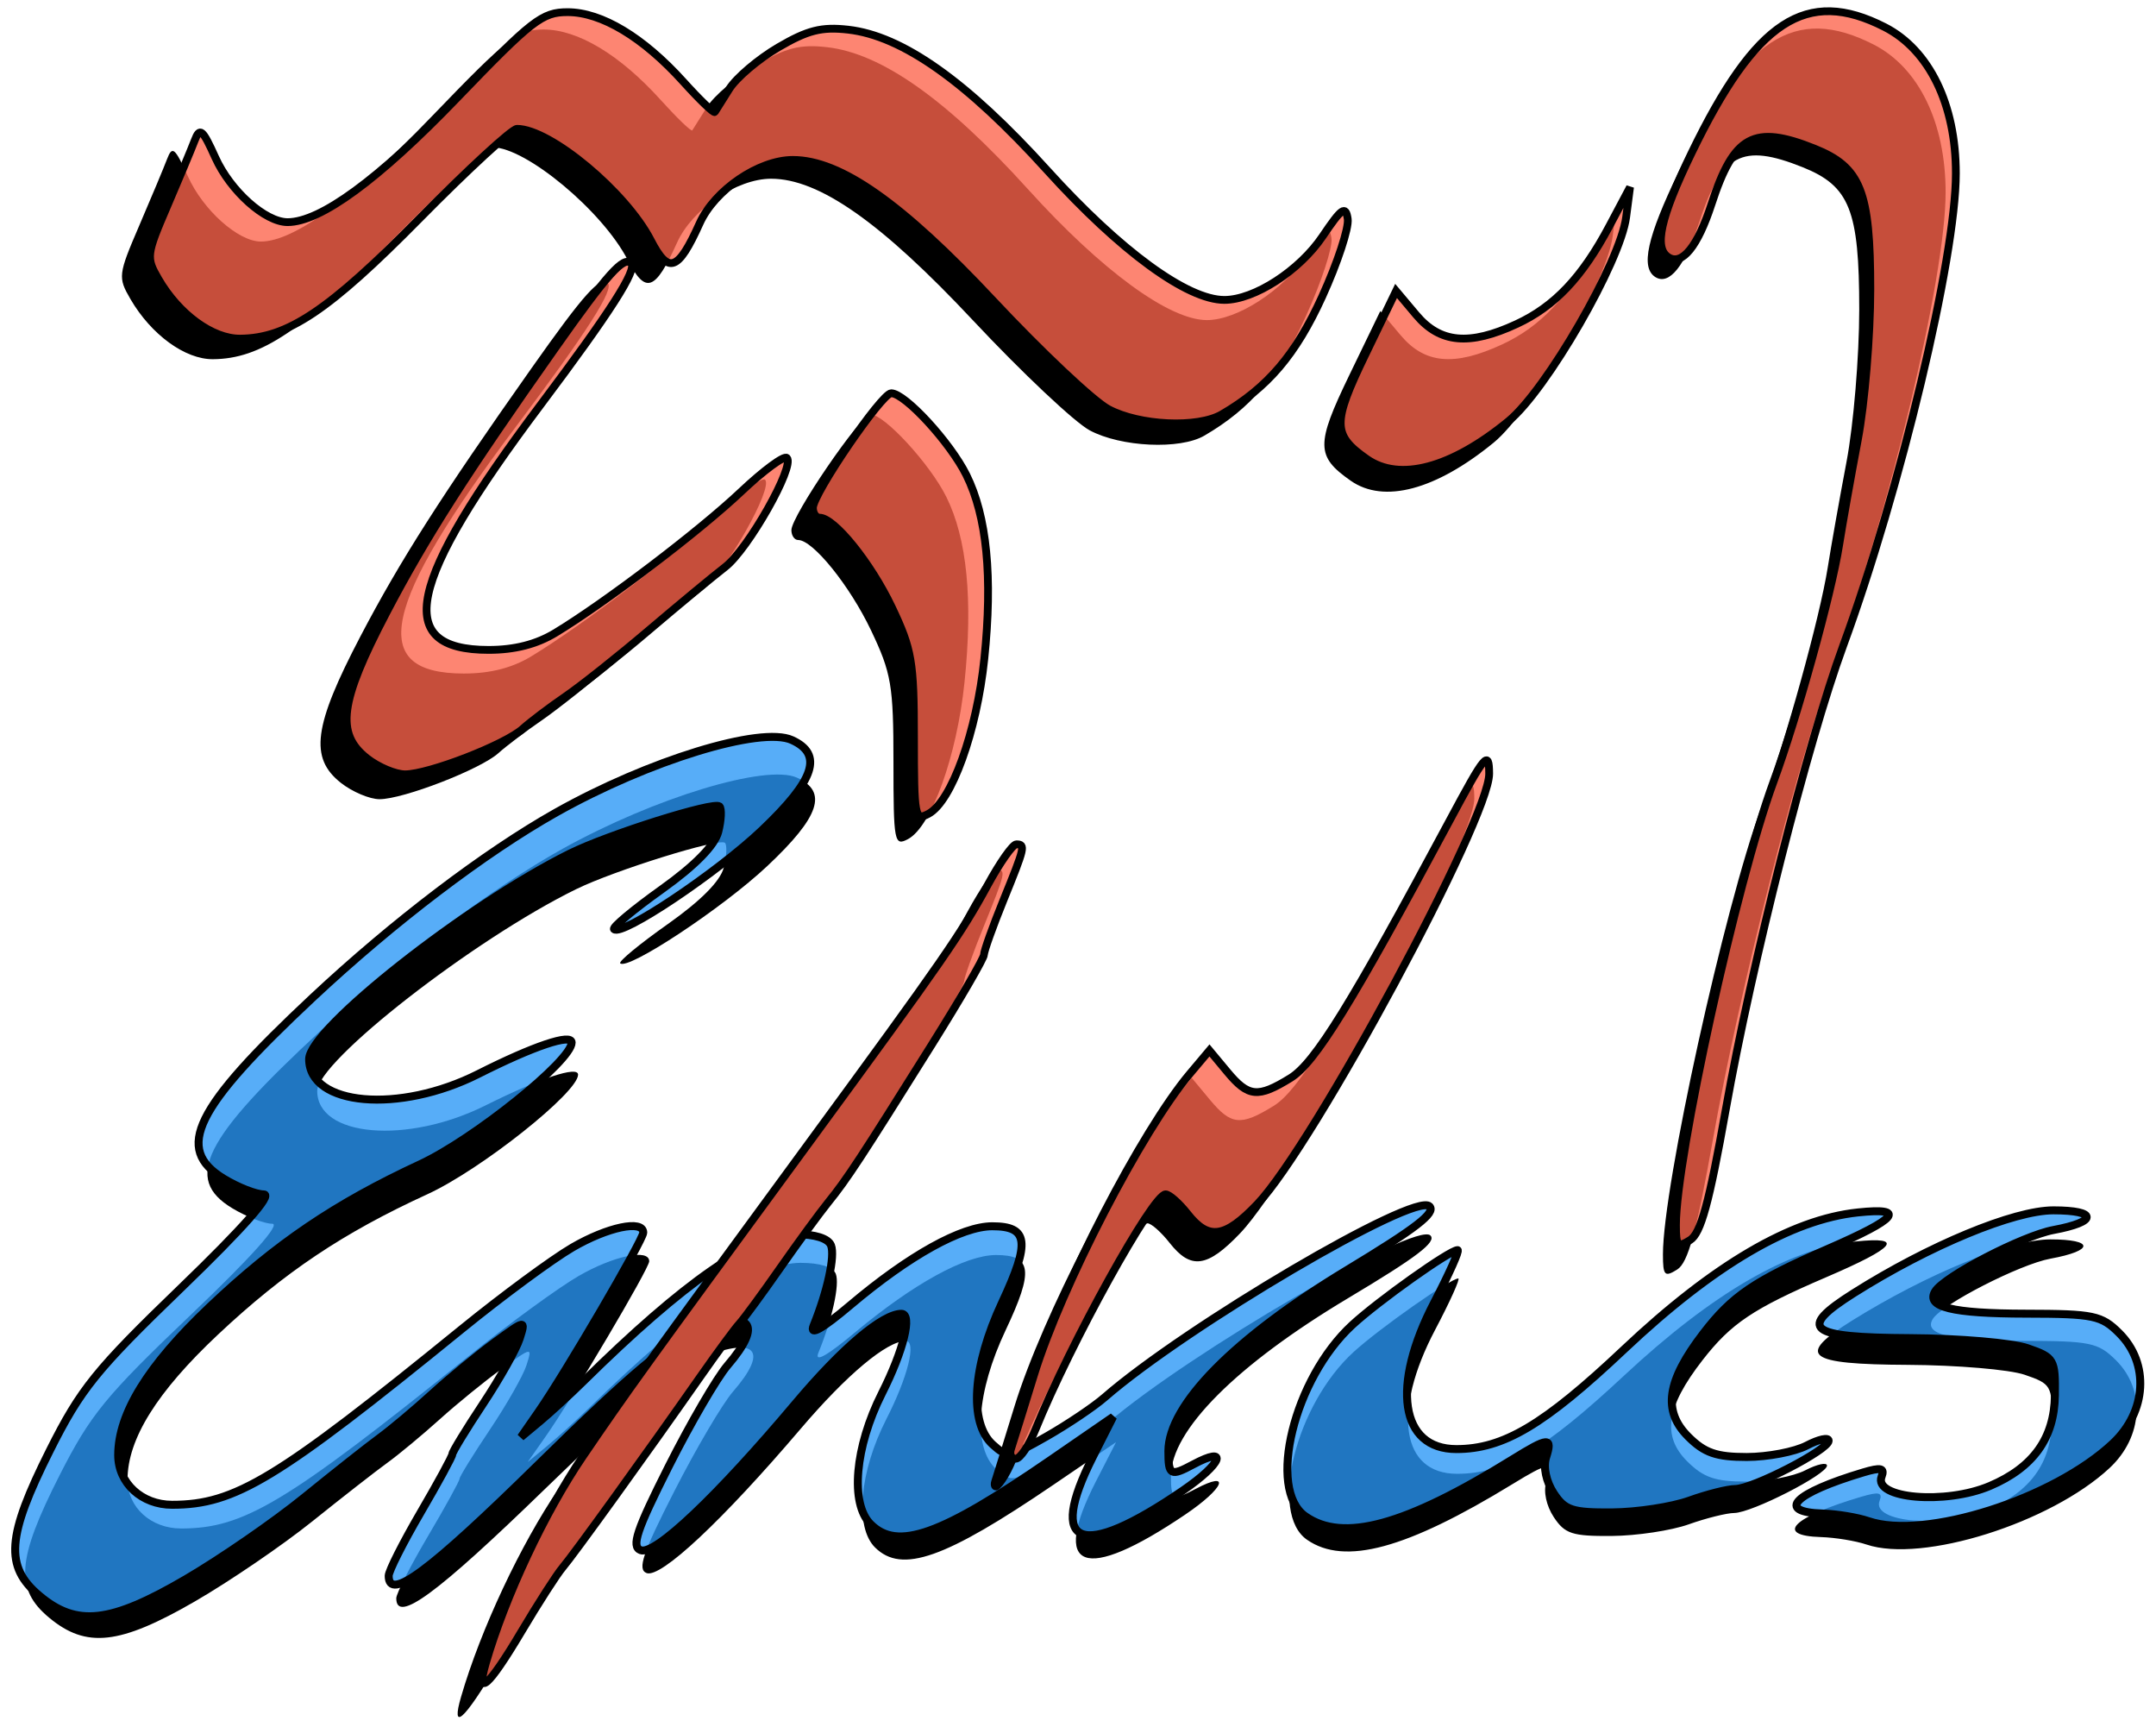
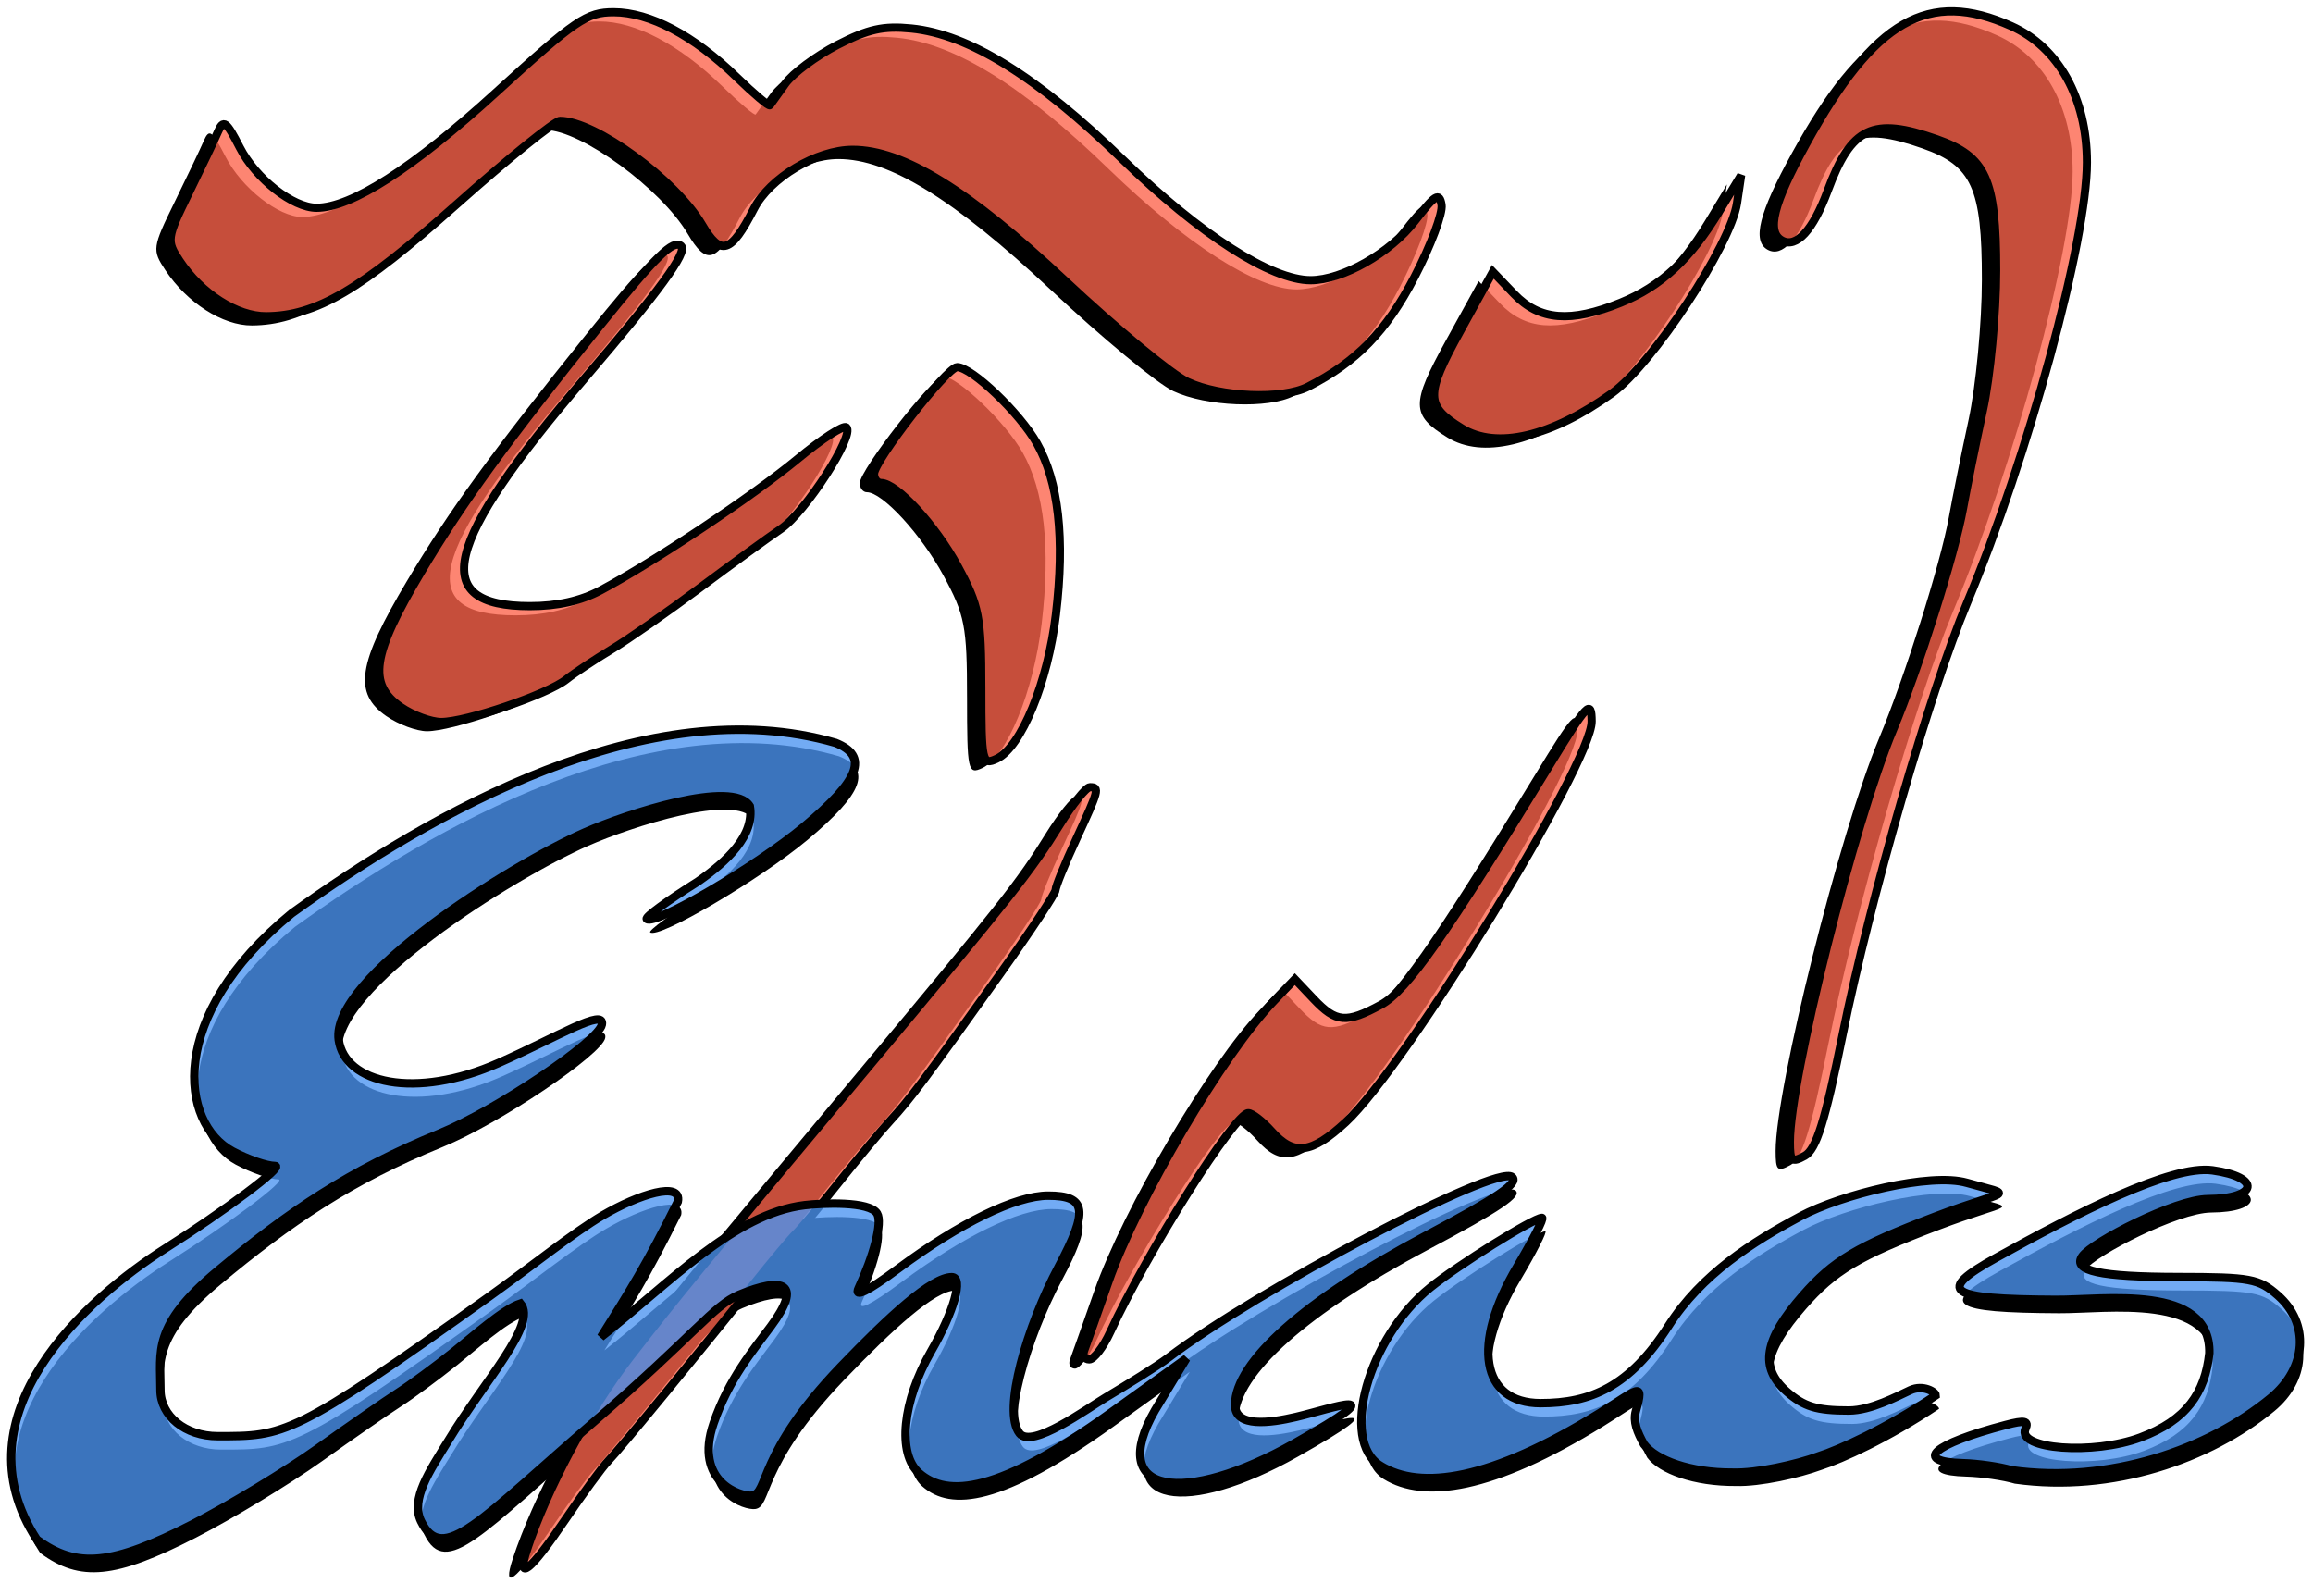
- <svg xmlns="http://www.w3.org/2000/svg" xmlns:xlink="http://www.w3.org/1999/xlink" id="svg6706" width="271" height="217" version="1.0" style="display:inline">
+ <svg xmlns="http://www.w3.org/2000/svg" xmlns:xlink="http://www.w3.org/1999/xlink" version="1.0" width="275.969" height="190.406" id="svg6706" style="display:inline">
  <defs id="defs6709">
-     <linearGradient id="linearGradient2558">
-       <stop style="stop-color:#000000;stop-opacity:1;" offset="0" id="stop2560" />
-       <stop style="stop-color:#000000;stop-opacity:1;" offset="1" id="stop2562" />
-     </linearGradient>
    <linearGradient id="linearGradient2550">
-       <stop style="stop-color:#2997f6;stop-opacity:0.784;" offset="0" id="stop2552" />
-       <stop style="stop-color:#2997f6;stop-opacity:0.784;" offset="1" id="stop2554" />
-     </linearGradient>
-     <linearGradient id="linearGradient8019">
-       <stop style="stop-color:#000000;stop-opacity:1;" offset="0" id="stop8021" />
-       <stop style="stop-color:#000000;stop-opacity:1;" offset="1" id="stop8023" />
+       <stop id="stop2552" style="stop-color:#4c94f1;stop-opacity:0.784" offset="0" />
+       <stop id="stop2554" style="stop-color:#4c94f1;stop-opacity:0.784" offset="1" />
    </linearGradient>
    <linearGradient id="linearGradient7896">
-       <stop style="stop-color:#fc644b;stop-opacity:0.784;" offset="0" id="stop7898" />
-       <stop style="stop-color:#fc644b;stop-opacity:0.784;" offset="1" id="stop7900" />
+       <stop id="stop7898" style="stop-color:#fc644b;stop-opacity:0.784" offset="0" />
+       <stop id="stop7900" style="stop-color:#fc644b;stop-opacity:0.784" offset="1" />
    </linearGradient>
    <linearGradient xlink:href="#linearGradient2550" id="linearGradient2556" x1="147.627" y1="92.098" x2="145.82" y2="203.602" gradientUnits="userSpaceOnUse" />
-     <linearGradient xlink:href="#linearGradient2558" id="linearGradient2564" x1="130.932" y1="92.098" x2="129.534" y2="203.602" gradientUnits="userSpaceOnUse" />
-     <linearGradient xlink:href="#linearGradient7896" id="linearGradient2567" gradientUnits="userSpaceOnUse" x1="148.139" y1="145.577" x2="179.228" y2="44.273" gradientTransform="translate(-2.4002643e-7,-2.6398943e-6)" />
-     <linearGradient xlink:href="#linearGradient8019" id="linearGradient2569" gradientUnits="userSpaceOnUse" gradientTransform="translate(0.3535448,0.3535474)" x1="91.959" y1="48.594" x2="74.103" y2="153.439" />
    <linearGradient xlink:href="#linearGradient7896" id="linearGradient2425" gradientUnits="userSpaceOnUse" gradientTransform="translate(-2.4002643e-7,-2.6398943e-6)" x1="147.522" y1="0.921" x2="147.129" y2="211.999" />
-     <linearGradient xlink:href="#linearGradient8019" id="linearGradient2427" gradientUnits="userSpaceOnUse" gradientTransform="translate(0.3535448,0.3535474)" x1="131.999" y1="0.567" x2="131.999" y2="211.646" />
  </defs>
-   <g id="layer5" style="display:inline">
-     <path style="opacity:1;fill:#000000;display:inline" d="M 6.17,203.276 C 1.839,199.675 2.113,195.964 7.49,185.383 C 11.36,177.769 13.267,175.437 23.933,165.275 C 31.614,157.957 35.348,153.779 34.21,153.777 C 33.227,153.775 30.97,152.898 29.194,151.828 C 23.06,148.132 25.538,143.166 40.345,129.48 C 50.393,120.193 61.808,111.617 70.724,106.658 C 82.25,100.247 96.306,95.981 100.17,97.72 C 104.088,99.485 103.035,102.631 96.455,108.819 C 90.857,114.083 78.904,121.985 77.957,121.048 C 77.727,120.821 80.413,118.608 83.926,116.13 C 88.08,113.201 90.545,110.716 90.975,109.023 C 91.339,107.592 91.405,106.192 91.122,105.912 C 90.458,105.256 77.249,109.367 72.429,111.73 C 59.552,118.043 39.874,133.369 39.874,137.087 C 39.874,142.867 51.141,143.841 61.016,138.914 C 67.926,135.467 72.662,133.893 72.662,135.045 C 72.662,137.286 60.433,146.99 53.74,150.059 C 43.113,154.933 35.762,159.856 27.417,167.69 C 19.721,174.913 16.029,180.833 16.029,185.945 C 16.029,189.403 18.963,192.072 22.765,192.072 C 30.621,192.072 35.876,188.923 58.933,170.397 C 64.025,166.305 70.242,161.776 72.749,160.333 C 77.152,157.797 81.604,156.873 81.604,158.495 C 81.604,159.391 71.903,175.788 68.546,180.566 L 66.325,183.727 L 68.71,181.763 C 70.022,180.683 72.456,178.474 74.118,176.854 C 86.7,164.588 95.304,158.69 100.613,158.69 C 103.056,158.69 104.719,159.208 105.055,160.073 C 105.568,161.393 104.607,165.754 102.872,169.981 C 102.34,171.277 103.909,170.407 107.484,167.425 C 114.824,161.301 121.371,157.708 125.191,157.708 C 129.706,157.708 129.958,159.649 126.415,167.131 C 122.709,174.958 122.241,181.955 125.245,184.641 C 127.073,186.275 127.37,186.232 131.952,183.651 C 134.589,182.166 137.864,179.99 139.231,178.816 C 149.462,170.021 177.982,153.452 179.794,155.249 C 180.607,156.056 178.124,157.949 169.486,163.108 C 155.424,171.505 147.195,179.748 147.184,185.445 C 147.178,188.454 147.447,188.598 150.28,187.1 C 154.812,184.703 153.896,186.997 148.999,190.309 C 136.221,198.951 131.999,197.377 137.77,186.124 L 140.283,181.222 L 132.447,186.556 C 118.741,195.884 113.354,197.78 109.991,194.457 C 107.415,191.911 108.027,184.95 111.411,178.327 C 114.12,173.022 115.24,168.508 113.845,168.508 C 111.492,168.508 106.463,172.712 100.633,179.554 C 90.794,191.1 83.053,198.346 81.277,197.673 C 80.089,197.222 80.776,195.197 84.767,187.372 C 87.5,182.015 90.812,176.394 92.128,174.881 C 96.601,169.737 95.1,167.924 88.498,170.496 C 84.812,171.931 80.128,175.822 68.486,187.121 C 54.87,200.337 49.81,204.052 49.81,200.835 C 49.81,200.254 51.598,196.753 53.784,193.054 C 55.97,189.356 57.759,186.107 57.759,185.834 C 57.759,185.561 59.484,182.767 61.593,179.623 C 63.701,176.48 65.763,172.855 66.173,171.567 C 66.919,169.226 66.918,169.226 63.084,171.997 C 60.975,173.521 57.46,176.379 55.275,178.349 C 53.089,180.318 50.129,182.775 48.697,183.81 C 47.265,184.844 43.017,188.158 39.258,191.174 C 35.499,194.191 28.855,198.719 24.495,201.238 C 15.041,206.7 10.847,207.166 6.17,203.276 z M 164.291,193.489 C 159.472,190.154 162.861,176.517 170.158,169.878 C 173.44,166.891 182.328,160.653 183.301,160.653 C 183.572,160.653 182.262,163.557 180.39,167.107 C 174.954,177.411 176.142,185.2 183.149,185.2 C 189.025,185.2 194.101,182.218 204.107,172.89 C 215.283,162.472 224.967,156.869 233.294,156.003 C 239.437,155.365 238.296,156.741 229.58,160.483 C 220.353,164.445 217.593,166.296 213.989,170.935 C 209.424,176.811 208.88,180.478 212.101,183.662 C 214.132,185.669 215.62,186.18 219.415,186.175 C 222.036,186.172 225.41,185.535 226.912,184.761 C 228.415,183.986 229.645,183.722 229.645,184.173 C 229.645,185.28 220.194,190.105 217.989,190.123 C 217.022,190.132 214.443,190.775 212.257,191.553 C 210.071,192.331 205.722,192.987 202.593,193.011 C 197.625,193.049 196.7,192.749 195.307,190.648 C 194.368,189.231 193.977,187.414 194.358,186.229 C 195.178,183.675 194.675,183.705 190.131,186.485 C 176.778,194.655 169.015,196.76 164.291,193.489 z M 234.612,194.088 C 233.246,193.627 230.675,193.206 228.899,193.152 C 222.982,192.973 225.312,190.637 233.957,188.083 C 236.173,187.428 236.666,187.539 236.255,188.598 C 235.198,191.319 244.238,192.085 249.796,189.744 C 255.201,187.468 257.83,183.845 257.9,178.572 C 257.958,174.137 257.812,173.887 254.484,172.751 C 252.571,172.099 245.976,171.54 239.829,171.509 C 227.024,171.446 225.68,170.386 232.783,165.955 C 242.221,160.068 252.779,155.744 257.719,155.744 C 263.253,155.744 263.256,157.157 257.724,158.168 C 253.898,158.868 244.11,163.88 242.951,165.733 C 241.738,167.672 245.046,168.478 254.28,168.493 C 262.751,168.507 263.718,168.708 265.955,170.918 C 269.716,174.635 269.371,180.556 265.164,184.474 C 257.754,191.378 241.626,196.453 234.612,194.088 z" id="bg-emacs" />
+   <g transform="translate(5.34375,-11.4375)" id="layer2" style="display:inline">
+     <path id="bg-emacs" d="M -0.547,196.729 C -10.238,181.784 5.397,167.93 14.809,161.975 c 6.963,-4.405 14.225,-9.823 13.071,-9.825 -0.997,-0.002 -3.285,-0.792 -5.086,-1.755 -6.218,-3.328 -7.956,-16.05 7.055,-28.376 16.709,-12.016 42.571,-26.817 64.901,-20.352 3.972,1.589 2.904,4.423 -3.766,9.995 -5.675,4.741 -17.793,11.857 -18.753,11.014 -0.233,-0.205 2.49,-2.198 6.052,-4.429 3.552,-2.452 6.827,-5.572 6.235,-9.025 -1.977,-3.218 -14.566,0.876 -19.658,3.118 -8.98,3.954 -30.42,17.397 -29.389,24.78 0.72,5.156 9.096,7.165 19.108,2.728 7.005,-3.105 12.66,-6.604 12.285,-4.567 -0.365,1.985 -12.575,10.227 -19.36,12.991 -10.774,4.389 -18.049,9.354 -26.51,16.409 -7.801,6.505 -6.795,9.586 -6.795,14.19 0,3.115 2.975,5.518 6.829,5.518 7.965,0 8.896,0.121 32.271,-16.564 5.162,-3.685 10.228,-7.763 13.654,-9.77 4.326,-2.535 9.463,-4.132 8.977,-1.655 -3.779,7.611 -5.746,10.679 -9.168,16.155 8.111,-6.332 15.841,-14.718 24.307,-15.73 2.101,-0.251 7.741,-0.495 8.636,0.996 0.667,1.112 -0.455,5.116 -2.214,8.923 -0.539,1.167 1.051,0.384 4.675,-2.302 7.441,-5.515 14.079,-8.751 17.952,-8.751 4.577,0 4.833,1.748 1.241,8.486 -3.757,7.049 -6.76,17.214 -4.651,19.884 1.466,1.857 7.967,-2.911 10.328,-4.319 2.423,-1.445 6.056,-3.672 7.441,-4.73 10.373,-7.92 39.162,-23.155 40.999,-21.536 0.824,0.727 -1.693,2.431 -10.451,7.077 -14.256,7.562 -22.599,14.985 -22.609,20.116 -0.006,2.71 4.174,2.152 7.264,1.427 4.407,-1.033 12.416,-3.968 -0.174,3.14 -13.16,7.43 -22.485,6.178 -16.634,-3.957 l 3.736,-6.164 -9.133,6.554 c -13.192,9.467 -19.356,10.108 -22.765,7.115 -2.612,-2.293 -1.991,-8.562 1.439,-14.527 2.747,-4.777 3.882,-8.842 2.468,-8.842 -2.386,0 -7.359,4.536 -13.27,10.697 -9.975,10.398 -8.541,15.101 -10.591,15.369 -1.26,0.165 -6.977,-1.594 -4.556,-8.641 1.808,-5.261 4.693,-8.687 6.822,-11.553 3.867,-5.203 1.48,-5.973 -3.79,-3.771 -3.056,1.277 -5.35,4.838 -17.153,15.014 -13.805,11.902 -18.199,17.32 -20.79,11.997 -1.273,-2.616 1.018,-5.974 3.234,-9.57 4.367,-7.216 10.688,-13.925 8.633,-16.401 -2.05,0.666 -5.701,3.947 -7.917,5.721 -2.216,1.773 -5.217,3.987 -6.669,4.918 -1.452,0.932 -5.758,3.916 -9.569,6.633 -3.811,2.716 -10.546,6.795 -14.967,9.063 -9.584,4.918 -13.836,5.338 -18.578,1.835 z M 159.756,187.915 c -4.885,-3.004 -1.45,-15.285 5.948,-21.264 3.328,-2.69 12.338,-8.307 13.325,-8.307 0.275,0 -1.054,2.615 -2.951,5.812 -5.51,9.28 -4.306,16.294 2.797,16.294 5.957,0 10.603,-1.935 15.248,-9.211 3.958,-6.2 10.077,-10.048 15.753,-13.08 4.885,-2.609 15.491,-5.238 19.837,-4.003 6.015,1.71 5.071,0.664 -3.766,4.035 -9.354,3.568 -12.152,5.234 -15.806,9.412 -4.628,5.293 -5.18,8.595 -1.914,11.462 2.059,1.807 3.568,2.268 7.415,2.264 2.657,-0.003 5.812,-1.725 7.335,-2.423 1.524,-0.698 3.035,0.213 3.035,0.62 -5.886,3.946 -11.448,6.459 -14.002,7.271 -2.614,0.966 -7.351,2.033 -10.235,1.938 -5.036,0.034 -9.161,-1.486 -10.574,-3.378 -0.796,-1.432 -1.327,-2.704 -0.963,-3.979 1.068,-3.739 0.165,-2.523 -4.285,0.23 -13.102,8.107 -21.407,9.253 -26.197,6.308 z m 75.293,0.539 c -1.385,-0.415 -3.991,-0.794 -5.792,-0.842 -5.999,-0.162 -3.637,-2.265 5.127,-4.565 2.247,-0.59 2.747,-0.49 2.33,0.463 -1.071,2.451 8.093,3.14 13.728,1.032 5.48,-2.05 7.707,-5.313 8.215,-10.061 0.168,-8.347 -12.616,-6.32 -18.32,-6.361 -12.981,-0.057 -14.344,-1.011 -7.143,-5.002 9.568,-5.302 20.882,-11.134 25.843,-10.446 5.861,0.812 5.426,3.397 -0.557,3.433 -3.929,0.023 -13.801,5.143 -14.976,6.812 -1.23,1.747 2.123,2.473 11.485,2.486 8.587,0.013 9.568,0.193 11.835,2.184 3.813,3.348 3.463,8.679 -0.801,12.208 -7.513,6.217 -19.301,10.287 -30.974,8.658 z" style="opacity:1;fill:#000000;display:inline" />
+     <path id="bg-gnu" d="m 55.834,197.413 c 2.449,-7.381 7.447,-16.721 12.278,-22.945 5.711,-7.357 7.378,-9.386 28.69,-34.903 16.872,-20.202 19.223,-23.18 22.555,-28.568 1.543,-2.495 3.178,-4.537 3.633,-4.537 1.182,0 1.1,0.31 -1.633,6.215 -1.354,2.924 -2.461,5.645 -2.461,6.047 0,0.402 -2.976,4.904 -6.614,10.005 -8.988,12.604 -10.76,14.972 -13.082,17.484 -1.098,1.188 -3.853,4.494 -6.123,7.345 -2.27,2.852 -4.587,5.623 -5.15,6.159 -0.563,0.536 -2.796,3.198 -4.961,5.915 -6.691,8.397 -16.095,19.834 -17.432,21.201 -0.7,0.716 -3.044,3.917 -5.21,7.114 -4.161,6.143 -5.795,7.405 -4.488,3.467 z m 66.482,-23.765 c 0.223,-0.594 1.529,-4.284 2.903,-8.201 3.446,-9.821 13.662,-27.158 19.739,-33.495 l 2.486,-2.593 2.252,2.376 c 2.677,2.825 3.883,2.928 8.026,0.68 3.087,-1.675 7.696,-8.221 20.102,-28.549 4.551,-7.457 5.012,-7.939 5.035,-5.265 0.042,4.981 -22.215,41.254 -29.345,47.825 -4.117,3.795 -6.188,4.048 -8.847,1.08 -1.065,-1.188 -2.315,-2.16 -2.779,-2.159 -1.621,0.003 -12.083,16.599 -16.477,26.139 -0.821,1.782 -1.944,3.241 -2.496,3.241 -0.552,0 -0.821,-0.486 -0.599,-1.08 z m 84.193,-24.888 c 0,-7.49 7.663,-38.068 12.334,-49.214 3.045,-7.266 7.335,-20.847 8.326,-26.357 0.427,-2.376 1.491,-7.626 2.363,-11.666 0.872,-4.04 1.586,-11.563 1.587,-16.718 0.002,-10.935 -1.203,-13.59 -7.105,-15.663 -7.627,-2.679 -10.168,-1.473 -13.002,6.173 -1.742,4.701 -3.724,6.856 -5.444,5.923 -1.896,-1.029 -1.054,-4.388 2.9,-11.565 8.14,-14.776 14.559,-18.457 24.458,-14.023 5.653,2.532 9.022,8.604 9.022,16.262 0,9.334 -7.019,35.141 -14.283,52.512 -4.476,10.704 -11.567,35.301 -14.855,51.528 -2.1,10.364 -3.151,13.732 -4.519,14.482 -1.575,0.863 -1.782,0.668 -1.782,-1.673 z M 110.035,94.608 c -7.1e-4,-8.465 -0.259,-9.796 -2.813,-14.505 -2.665,-4.915 -7.282,-9.938 -9.134,-9.938 -0.468,0 -0.85,-0.49 -0.85,-1.089 0,-1.558 8.701,-12.737 9.914,-12.737 1.739,0 7.457,5.457 9.507,9.074 2.606,4.596 3.358,11.338 2.28,20.435 -0.96,8.101 -4.14,15.844 -7.072,17.221 -1.732,0.814 -1.831,0.358 -1.831,-8.46 z m -69.268,2.283 c -3.977,-2.746 -3.446,-6.261 2.44,-16.128 4.971,-8.333 10.094,-15.38 21.439,-29.49 6.601,-8.21 8.638,-10.203 9.58,-9.376 0.799,0.702 -2.619,5.39 -11.474,15.737 -16.94,19.794 -18.734,27.221 -6.576,27.221 3.305,0 6.059,-0.617 8.461,-1.895 6.36,-3.385 18.204,-11.286 23.507,-15.684 2.849,-2.362 5.457,-4.05 5.796,-3.753 1.045,0.918 -4.907,10.148 -7.817,12.122 -1.512,1.025 -5.874,4.198 -9.694,7.049 -3.82,2.852 -8.564,6.157 -10.541,7.345 -1.977,1.188 -4.4,2.797 -5.384,3.575 -2.248,1.778 -11.921,5.067 -14.901,5.067 -1.232,0 -3.408,-0.806 -4.834,-1.791 z M 167.359,63.639 c -4.355,-2.678 -4.376,-3.983 -0.193,-11.577 l 3.906,-7.09 2.548,2.658 c 3.024,3.154 6.726,3.451 12.709,1.02 4.808,-1.954 8.304,-5.194 11.752,-10.892 l 2.615,-4.321 -0.494,3.335 c -0.738,4.983 -10.09,19.207 -14.904,22.67 -7.26,5.223 -13.787,6.749 -17.939,4.197 z m -32.712,-5.536 c -1.895,-0.889 -8.48,-6.333 -14.634,-12.098 -11.533,-10.805 -19.306,-15.592 -25.319,-15.592 -4.3,0 -9.891,3.335 -11.79,7.033 -2.745,5.344 -3.95,5.711 -6.197,1.889 -3.156,-5.369 -12.747,-12.378 -16.936,-12.378 -0.628,0 -6.188,4.491 -12.355,9.98 -11.483,10.222 -16.719,13.297 -22.702,13.333 -3.491,0.021 -7.744,-2.699 -10.336,-6.611 -1.587,-2.394 -1.546,-2.692 1.095,-8.082 1.508,-3.078 3.079,-6.374 3.491,-7.324 0.652,-1.504 0.991,-1.258 2.608,1.893 1.911,3.723 6.321,7.181 9.157,7.181 4.151,0 11.505,-4.725 21.399,-13.748 9.555,-8.714 10.83,-9.584 14.048,-9.584 4.294,0 9.556,2.776 14.656,7.732 2.069,2.011 3.862,3.524 3.984,3.363 0.122,-0.161 0.945,-1.311 1.83,-2.555 0.885,-1.244 3.686,-3.331 6.225,-4.637 3.687,-1.897 5.463,-2.291 8.822,-1.959 6.849,0.678 15.01,5.739 25.223,15.642 9.23,8.95 17.701,14.387 22.415,14.387 3.794,0 9.502,-3.242 12.441,-7.067 2.423,-3.152 2.918,-3.453 3.178,-1.93 0.17,0.993 -1.284,4.872 -3.23,8.621 -3.36,6.472 -6.912,10.13 -12.713,13.092 -3.05,1.557 -10.438,1.258 -14.361,-0.581 z" style="opacity:1;fill:#000000;display:inline" />
  </g>
-   <g id="layer2" style="opacity:1;display:inline">
-     <path style="opacity:1;fill:url(#linearGradient2556);fill-opacity:1;stroke:url(#linearGradient2564);display:inline" d="M 4.932,200.504 C 0.573,196.836 0.849,193.057 6.261,182.28 C 10.156,174.524 12.075,172.15 22.81,161.8 C 30.541,154.346 34.299,150.091 33.154,150.089 C 32.164,150.087 29.892,149.194 28.105,148.104 C 21.932,144.34 24.426,139.282 39.329,125.343 C 49.442,115.884 60.931,107.149 69.904,102.099 C 81.506,95.569 95.653,91.224 99.541,92.996 C 103.485,94.792 102.425,97.997 95.802,104.299 C 90.168,109.66 78.138,117.709 77.184,116.755 C 76.952,116.524 79.656,114.269 83.192,111.746 C 87.373,108.762 89.854,106.231 90.287,104.507 C 90.653,103.05 90.719,101.624 90.435,101.339 C 89.767,100.671 76.472,104.858 71.621,107.265 C 58.66,113.695 38.855,129.304 38.855,133.09 C 38.855,138.978 50.194,139.97 60.133,134.952 C 67.088,131.441 71.855,129.838 71.855,131.01 C 71.855,133.293 59.547,143.176 52.811,146.302 C 42.114,151.266 34.716,156.281 26.316,164.259 C 18.571,171.616 14.855,177.645 14.855,182.852 C 14.855,186.374 17.808,189.093 21.635,189.093 C 29.542,189.093 34.831,185.885 58.037,167.016 C 63.162,162.849 69.42,158.236 71.943,156.766 C 76.374,154.184 80.855,153.243 80.855,154.894 C 80.855,155.807 71.091,172.508 67.712,177.374 L 65.477,180.593 L 67.878,178.593 C 69.198,177.493 71.647,175.243 73.32,173.593 C 85.984,161.1 94.644,155.093 99.987,155.093 C 102.446,155.093 104.12,155.62 104.458,156.502 C 104.974,157.846 104.007,162.288 102.261,166.593 C 101.726,167.912 103.305,167.027 106.902,163.989 C 114.29,157.752 120.88,154.093 124.724,154.093 C 129.268,154.093 129.522,156.07 125.956,163.69 C 122.226,171.661 121.756,178.788 124.779,181.524 C 126.618,183.189 126.918,183.144 131.529,180.516 C 134.183,179.003 137.48,176.787 138.855,175.591 C 149.153,166.634 177.858,149.758 179.681,151.589 C 180.5,152.41 178.001,154.338 169.306,159.593 C 155.153,168.145 146.871,176.54 146.86,182.343 C 146.854,185.408 147.125,185.554 149.976,184.028 C 154.537,181.587 153.616,183.923 148.687,187.297 C 135.826,196.098 131.577,194.496 137.385,183.034 L 139.915,178.041 L 132.027,183.474 C 118.233,192.975 112.811,194.906 109.426,191.521 C 106.833,188.928 107.45,181.839 110.855,175.093 C 113.582,169.69 114.709,165.093 113.305,165.093 C 110.936,165.093 105.875,169.375 100.007,176.343 C 90.104,188.102 82.313,195.482 80.526,194.797 C 79.331,194.338 80.021,192.275 84.039,184.306 C 86.789,178.85 90.123,173.125 91.447,171.584 C 95.949,166.345 94.438,164.498 87.793,167.117 C 84.083,168.579 79.37,172.542 67.652,184.05 C 53.947,197.51 48.855,201.294 48.855,198.017 C 48.855,197.426 50.655,193.86 52.855,190.093 C 55.055,186.326 56.855,183.017 56.855,182.739 C 56.855,182.461 58.591,179.615 60.714,176.413 C 62.836,173.212 64.911,169.519 65.324,168.208 C 66.075,165.824 66.074,165.824 62.215,168.646 C 60.092,170.198 56.555,173.11 54.355,175.115 C 52.155,177.121 49.176,179.624 47.734,180.677 C 46.293,181.731 42.018,185.106 38.234,188.178 C 34.451,191.25 27.764,195.863 23.376,198.428 C 13.861,203.99 9.64,204.466 4.932,200.504 z M 164.077,190.536 C 159.228,187.139 162.638,173.25 169.983,166.488 C 173.286,163.446 182.232,157.093 183.211,157.093 C 183.484,157.093 182.165,160.05 180.281,163.665 C 174.81,174.161 176.006,182.093 183.058,182.093 C 188.972,182.093 194.081,179.056 204.152,169.555 C 215.4,158.945 225.147,153.238 233.528,152.357 C 239.71,151.706 238.562,153.108 229.79,156.92 C 220.504,160.954 217.725,162.839 214.098,167.564 C 209.503,173.55 208.956,177.284 212.198,180.526 C 214.242,182.571 215.74,183.091 219.56,183.087 C 222.197,183.083 225.592,182.435 227.105,181.646 C 228.617,180.857 229.855,180.587 229.855,181.047 C 229.855,182.175 220.343,187.089 218.123,187.108 C 217.151,187.116 214.555,187.771 212.355,188.564 C 210.155,189.356 205.778,190.025 202.628,190.049 C 197.628,190.087 196.697,189.782 195.295,187.642 C 194.35,186.199 193.957,184.348 194.339,183.142 C 195.165,180.54 194.659,180.571 190.085,183.402 C 176.646,191.724 168.833,193.867 164.077,190.536 z M 234.855,191.145 C 233.48,190.676 230.892,190.247 229.105,190.192 C 223.149,190.01 225.494,187.631 234.195,185.03 C 236.426,184.363 236.922,184.475 236.508,185.554 C 235.445,188.326 244.543,189.105 250.137,186.722 C 255.577,184.404 258.223,180.713 258.293,175.343 C 258.352,170.826 258.205,170.571 254.855,169.414 C 252.93,168.749 246.292,168.18 240.105,168.149 C 227.217,168.085 225.865,167.006 233.014,162.493 C 242.513,156.496 253.139,152.093 258.111,152.093 C 263.681,152.093 263.684,153.532 258.116,154.562 C 254.266,155.274 244.414,160.379 243.248,162.266 C 242.027,164.241 245.356,165.062 254.65,165.077 C 263.176,165.091 264.149,165.296 266.4,167.547 C 270.186,171.333 269.839,177.363 265.605,181.354 C 258.146,188.386 241.914,193.554 234.855,191.145 z" id="emacs" />
-   </g>
-   <g id="layer4" style="display:inline">
-     <path id="bg-gnu" d="M 57.964,213.187 C 60.419,204.757 65.43,194.09 70.273,186.982 C 75.999,178.58 77.671,176.263 99.037,147.12 C 115.952,124.047 118.309,120.647 121.65,114.492 C 123.196,111.642 124.835,109.311 125.292,109.311 C 126.477,109.311 126.395,109.665 123.655,116.409 C 122.298,119.749 121.187,122.856 121.187,123.315 C 121.187,123.774 118.203,128.916 114.556,134.741 C 105.544,149.136 103.768,151.841 101.44,154.71 C 100.339,156.067 97.577,159.842 95.301,163.099 C 93.026,166.356 90.702,169.521 90.138,170.133 C 89.573,170.745 87.335,173.785 85.164,176.889 C 78.455,186.479 69.027,199.541 67.687,201.102 C 66.986,201.919 64.635,205.576 62.464,209.227 C 58.292,216.243 56.654,217.684 57.964,213.187 z M 124.616,186.046 C 124.84,185.367 126.149,181.152 127.527,176.68 C 130.981,165.463 141.224,145.663 147.316,138.426 L 149.809,135.465 L 152.066,138.179 C 154.751,141.406 155.959,141.522 160.113,138.955 C 163.208,137.042 167.829,129.567 180.267,106.35 C 184.829,97.834 185.292,97.282 185.314,100.337 C 185.356,106.025 163.042,147.452 155.894,154.957 C 151.766,159.291 149.69,159.58 147.024,156.191 C 145.957,154.833 144.703,153.724 144.239,153.725 C 142.613,153.728 132.125,172.683 127.719,183.578 C 126.896,185.614 125.77,187.279 125.216,187.279 C 124.663,187.279 124.393,186.724 124.616,186.046 z M 209.025,157.622 C 209.025,149.067 216.708,114.145 221.391,101.415 C 224.443,93.117 228.744,77.606 229.738,71.313 C 230.166,68.599 231.232,62.603 232.107,57.989 C 232.981,53.376 233.697,44.784 233.698,38.896 C 233.699,26.408 232.492,23.375 226.575,21.008 C 218.928,17.948 216.381,19.326 213.539,28.058 C 211.793,33.427 209.806,35.889 208.082,34.823 C 206.181,33.648 207.025,29.812 210.989,21.614 C 219.15,4.739 225.586,0.535 235.51,5.598 C 241.178,8.49 244.555,15.425 244.555,24.171 C 244.555,34.83 237.518,64.305 230.236,84.144 C 225.749,96.368 218.64,124.46 215.343,142.993 C 213.237,154.83 212.184,158.676 210.812,159.533 C 209.234,160.518 209.025,160.296 209.025,157.622 z M 112.304,95.775 C 112.303,86.108 112.044,84.587 109.484,79.209 C 106.812,73.596 102.183,67.859 100.327,67.859 C 99.858,67.859 99.475,67.299 99.475,66.615 C 99.475,64.836 108.198,52.068 109.414,52.068 C 111.157,52.068 116.889,58.3 118.945,62.431 C 121.558,67.679 122.312,75.379 121.231,85.769 C 120.268,95.02 117.08,103.864 114.14,105.437 C 112.404,106.366 112.305,105.846 112.304,95.775 z M 42.858,98.383 C 38.871,95.246 39.404,91.232 45.304,79.964 C 50.287,70.447 55.424,62.398 66.798,46.284 C 73.416,36.907 75.458,34.631 76.402,35.575 C 77.204,36.377 73.777,41.731 64.899,53.548 C 47.915,76.155 46.116,84.637 58.306,84.637 C 61.619,84.637 64.38,83.932 66.789,82.472 C 73.166,78.607 85.039,69.582 90.356,64.56 C 93.212,61.863 95.827,59.935 96.167,60.275 C 97.215,61.323 91.247,71.864 88.33,74.119 C 86.815,75.29 82.441,78.913 78.611,82.17 C 74.781,85.427 70.025,89.202 68.042,90.559 C 66.06,91.916 63.631,93.753 62.645,94.642 C 60.391,96.672 50.693,100.428 47.705,100.428 C 46.47,100.428 44.289,99.508 42.858,98.383 z M 169.775,60.406 C 165.409,57.348 165.387,55.857 169.581,47.185 L 173.497,39.088 L 176.051,42.123 C 179.083,45.726 182.794,46.065 188.793,43.288 C 193.613,41.056 197.118,37.356 200.575,30.848 L 203.197,25.914 L 202.702,29.722 C 201.961,35.413 192.586,51.659 187.76,55.613 C 180.48,61.578 173.937,63.322 169.775,60.406 z M 136.978,54.083 C 135.079,53.068 128.477,46.851 122.307,40.266 C 110.745,27.926 102.952,22.459 96.923,22.459 C 92.612,22.459 87.007,26.268 85.102,30.491 C 82.35,36.594 81.142,37.014 78.89,32.649 C 75.726,26.517 66.11,18.512 61.91,18.512 C 61.28,18.512 55.706,23.641 49.523,29.91 C 38.011,41.584 32.761,45.096 26.763,45.138 C 23.263,45.162 18.999,42.055 16.4,37.587 C 14.81,34.853 14.85,34.513 17.498,28.357 C 19.01,24.842 20.585,21.078 20.998,19.992 C 21.652,18.274 21.991,18.555 23.613,22.154 C 25.529,26.406 29.951,30.355 32.794,30.355 C 36.956,30.355 44.328,24.959 54.248,14.653 C 63.828,4.701 65.106,3.707 68.331,3.707 C 72.636,3.707 77.912,6.878 83.025,12.538 C 85.1,14.834 86.898,16.563 87.02,16.379 C 87.142,16.195 87.967,14.882 88.854,13.461 C 89.741,12.04 92.549,9.657 95.095,8.165 C 98.791,5.999 100.572,5.548 103.939,5.928 C 110.806,6.702 118.988,12.482 129.227,23.793 C 138.481,34.014 146.974,40.224 151.7,40.224 C 155.504,40.224 161.227,36.521 164.174,32.153 C 166.603,28.553 167.1,28.209 167.36,29.949 C 167.53,31.082 166.073,35.513 164.122,39.794 C 160.753,47.186 157.192,51.364 151.376,54.747 C 148.318,56.526 140.911,56.184 136.978,54.083 z" style="opacity:1;fill:#000000;display:inline" />
-   </g>
-   <g id="layer3" style="opacity:1;display:inline">
-     <path style="fill:url(#linearGradient2425);fill-opacity:1;stroke:url(#linearGradient2427);stroke-width:0.977" d="M 61.076,208.961 C 63.507,200.614 68.469,190.051 73.265,183.012 C 78.935,174.692 80.59,172.398 101.748,143.539 C 118.498,120.692 120.832,117.324 124.14,111.23 C 125.671,108.408 127.294,106.099 127.747,106.099 C 128.92,106.099 128.839,106.45 126.125,113.128 C 124.781,116.435 123.682,119.513 123.682,119.967 C 123.682,120.421 120.727,125.513 117.115,131.282 C 108.192,145.536 106.433,148.214 104.128,151.055 C 103.037,152.399 100.302,156.137 98.049,159.363 C 95.795,162.588 93.495,165.722 92.936,166.328 C 92.377,166.934 90.16,169.944 88.01,173.018 C 81.367,182.514 72.031,195.449 70.704,196.994 C 70.01,197.804 67.682,201.424 65.532,205.04 C 61.401,211.988 59.779,213.415 61.076,208.961 z M 127.077,182.085 C 127.299,181.413 128.596,177.24 129.96,172.81 C 133.38,161.703 143.523,142.096 149.556,134.93 L 152.024,131.998 L 154.26,134.686 C 156.918,137.881 158.114,137.996 162.227,135.455 C 165.292,133.56 169.868,126.157 182.184,103.167 C 186.702,94.734 187.16,94.188 187.183,97.213 C 187.224,102.846 165.128,143.869 158.05,151.3 C 153.962,155.591 151.906,155.877 149.267,152.521 C 148.21,151.178 146.968,150.079 146.508,150.08 C 144.898,150.083 134.512,168.853 130.15,179.642 C 129.335,181.657 128.22,183.307 127.672,183.307 C 127.124,183.307 126.856,182.757 127.077,182.085 z M 210.662,153.939 C 210.662,145.468 218.27,110.886 222.907,98.281 C 225.929,90.063 230.189,74.704 231.173,68.473 C 231.597,65.785 232.652,59.848 233.518,55.279 C 234.384,50.71 235.093,42.202 235.094,36.373 C 235.095,24.006 233.9,21.003 228.04,18.659 C 220.468,15.629 217.946,16.993 215.132,25.64 C 213.402,30.957 211.436,33.394 209.728,32.339 C 207.845,31.175 208.681,27.377 212.607,19.259 C 220.688,2.549 227.061,-1.614 236.889,3.4 C 242.501,6.263 245.845,13.13 245.845,21.791 C 245.845,32.346 238.877,61.533 231.666,81.178 C 227.223,93.283 220.183,121.101 216.918,139.453 C 214.833,151.174 213.79,154.983 212.432,155.831 C 210.869,156.807 210.662,156.587 210.662,153.939 z M 114.885,92.696 C 114.885,83.123 114.628,81.617 112.093,76.291 C 109.447,70.733 104.864,65.052 103.025,65.052 C 102.561,65.052 102.181,64.498 102.181,63.82 C 102.181,62.059 110.82,49.415 112.023,49.415 C 113.75,49.415 119.426,55.587 121.462,59.677 C 124.049,64.875 124.795,72.499 123.725,82.787 C 122.772,91.949 119.615,100.705 116.704,102.263 C 114.984,103.184 114.886,102.668 114.885,92.696 z M 46.118,95.278 C 42.169,92.172 42.697,88.197 48.54,77.039 C 53.474,67.615 58.561,59.645 69.824,43.688 C 76.378,34.403 78.399,32.149 79.334,33.084 C 80.128,33.877 76.734,39.18 67.943,50.881 C 51.125,73.267 49.344,81.667 61.415,81.667 C 64.695,81.667 67.43,80.969 69.815,79.523 C 76.129,75.695 87.887,66.759 93.152,61.786 C 95.98,59.115 98.569,57.205 98.906,57.542 C 99.944,58.58 94.034,69.019 91.146,71.251 C 89.645,72.411 85.314,75.998 81.521,79.223 C 77.728,82.448 73.019,86.187 71.056,87.53 C 69.093,88.874 66.688,90.694 65.711,91.573 C 63.479,93.584 53.876,97.304 50.917,97.304 C 49.694,97.304 47.534,96.392 46.118,95.278 z M 171.795,57.672 C 167.472,54.644 167.45,53.168 171.603,44.58 L 175.481,36.562 L 178.01,39.568 C 181.012,43.136 184.688,43.472 190.628,40.721 C 195.401,38.511 198.872,34.847 202.295,28.403 L 204.891,23.517 L 204.4,27.288 C 203.667,32.923 194.383,49.01 189.604,52.926 C 182.396,58.832 175.917,60.559 171.795,57.672 z M 139.319,51.411 C 137.438,50.406 130.9,44.249 124.791,37.729 C 113.341,25.509 105.625,20.096 99.655,20.096 C 95.385,20.096 89.835,23.867 87.949,28.05 C 85.224,34.093 84.028,34.508 81.797,30.186 C 78.664,24.114 69.143,16.187 64.983,16.187 C 64.359,16.187 58.84,21.266 52.718,27.474 C 41.317,39.034 36.12,42.512 30.18,42.553 C 26.714,42.577 22.492,39.5 19.918,35.076 C 18.343,32.368 18.383,32.032 21.005,25.936 C 22.502,22.455 24.062,18.728 24.471,17.653 C 25.119,15.952 25.455,16.23 27.061,19.794 C 28.958,24.004 33.336,27.915 36.152,27.915 C 40.273,27.915 47.573,22.571 57.396,12.366 C 66.882,2.511 68.148,1.527 71.342,1.527 C 75.605,1.527 80.83,4.667 85.893,10.271 C 87.947,12.546 89.727,14.257 89.848,14.075 C 89.969,13.893 90.786,12.592 91.664,11.185 C 92.543,9.778 95.323,7.418 97.844,5.941 C 101.504,3.796 103.268,3.35 106.602,3.726 C 113.402,4.492 121.504,10.216 131.644,21.417 C 140.806,31.538 149.217,37.688 153.897,37.688 C 157.663,37.688 163.33,34.021 166.249,29.695 C 168.654,26.13 169.146,25.79 169.404,27.512 C 169.572,28.635 168.129,33.022 166.197,37.262 C 162.862,44.581 159.335,48.718 153.576,52.068 C 150.548,53.83 143.213,53.491 139.319,51.411 z" id="gnu" />
+   <g transform="translate(5.34375,-11.4375)" id="layer3" style="display:inline">
+     <path id="gnu" d="m 57.535,196.313 c 2.449,-7.381 7.447,-16.721 12.278,-22.945 5.711,-7.357 7.378,-9.386 28.69,-34.903 16.872,-20.202 19.223,-23.18 22.555,-28.568 1.543,-2.495 3.178,-4.537 3.633,-4.537 1.182,0 1.1,0.31 -1.633,6.215 -1.354,2.924 -2.461,5.645 -2.461,6.047 0,0.402 -2.976,4.904 -6.614,10.005 -8.988,12.604 -10.76,14.972 -13.082,17.484 -1.098,1.188 -3.853,4.494 -6.123,7.345 -2.27,2.852 -4.587,5.623 -5.15,6.159 -0.563,0.536 -2.796,3.198 -4.961,5.915 -6.691,8.397 -16.095,19.834 -17.432,21.201 -0.7,0.716 -3.044,3.917 -5.21,7.114 -4.161,6.143 -5.795,7.405 -4.488,3.467 z m 66.482,-23.765 c 0.223,-0.594 1.529,-4.284 2.903,-8.201 3.446,-9.821 13.662,-27.158 19.739,-33.495 l 2.486,-2.593 2.252,2.376 c 2.677,2.825 3.883,2.928 8.026,0.68 3.087,-1.675 7.696,-8.221 20.102,-28.549 4.551,-7.457 5.012,-7.94 5.035,-5.265 0.042,4.981 -22.215,41.254 -29.345,47.825 -4.117,3.795 -6.188,4.048 -8.847,1.08 -1.065,-1.188 -2.315,-2.16 -2.779,-2.159 -1.621,0.003 -12.083,16.599 -16.477,26.139 -0.821,1.782 -1.944,3.241 -2.496,3.241 -0.552,0 -0.821,-0.486 -0.599,-1.08 z m 84.193,-24.888 c 0,-7.49 7.663,-38.068 12.334,-49.214 3.045,-7.266 7.335,-20.847 8.326,-26.357 0.427,-2.376 1.491,-7.626 2.363,-11.666 0.872,-4.04 1.586,-11.563 1.587,-16.718 0.002,-10.935 -1.203,-13.59 -7.105,-15.663 -7.627,-2.679 -10.168,-1.473 -13.002,6.173 -1.742,4.701 -3.724,6.856 -5.444,5.923 -1.896,-1.029 -1.054,-4.388 2.9,-11.565 8.14,-14.776 14.559,-18.457 24.458,-14.023 5.653,2.532 9.022,8.604 9.022,16.262 0,9.334 -7.019,35.141 -14.283,52.512 -4.476,10.704 -11.567,35.301 -14.855,51.528 -2.1,10.364 -3.151,13.732 -4.519,14.482 -1.575,0.863 -1.782,0.668 -1.782,-1.673 z M 111.736,93.508 c -7.1e-4,-8.465 -0.259,-9.796 -2.813,-14.505 -2.665,-4.915 -7.282,-9.938 -9.134,-9.938 -0.468,0 -0.85,-0.49 -0.85,-1.089 0,-1.558 8.701,-12.737 9.914,-12.737 1.739,0 7.457,5.457 9.507,9.074 2.606,4.596 3.358,11.338 2.28,20.435 -0.96,8.101 -4.14,15.844 -7.072,17.221 -1.732,0.814 -1.831,0.358 -1.831,-8.46 z M 42.468,95.791 c -3.977,-2.746 -3.446,-6.261 2.44,-16.128 4.971,-8.333 10.094,-15.38 21.439,-29.49 6.601,-8.21 8.638,-10.203 9.58,-9.376 0.799,0.702 -2.619,5.39 -11.474,15.737 -16.94,19.794 -18.734,27.221 -6.576,27.221 3.305,0 6.059,-0.617 8.461,-1.895 6.36,-3.385 18.204,-11.286 23.507,-15.684 2.849,-2.362 5.457,-4.05 5.796,-3.753 1.045,0.918 -4.907,10.148 -7.817,12.122 -1.512,1.025 -5.874,4.198 -9.694,7.049 -3.82,2.852 -8.564,6.157 -10.541,7.345 -1.977,1.188 -4.4,2.797 -5.384,3.575 C 59.955,94.294 50.282,97.582 47.302,97.582 c -1.232,0 -3.408,-0.806 -4.834,-1.791 z M 169.059,62.54 c -4.355,-2.678 -4.376,-3.983 -0.193,-11.577 l 3.906,-7.09 2.548,2.658 c 3.024,3.154 6.726,3.451 12.709,1.02 4.808,-1.954 8.304,-5.194 11.752,-10.892 l 2.615,-4.321 -0.494,3.335 c -0.738,4.983 -10.09,19.207 -14.904,22.67 -7.26,5.223 -13.787,6.749 -17.939,4.197 z m -32.712,-5.536 c -1.895,-0.889 -8.48,-6.333 -14.634,-12.098 C 110.18,34.1 102.408,29.314 96.394,29.314 c -4.3,0 -9.891,3.335 -11.79,7.033 -2.745,5.344 -3.95,5.711 -6.197,1.889 C 75.251,32.866 65.66,25.857 61.471,25.857 c -0.628,0 -6.188,4.491 -12.355,9.98 -11.483,10.222 -16.719,13.297 -22.702,13.333 -3.491,0.021 -7.744,-2.699 -10.336,-6.611 -1.587,-2.394 -1.546,-2.692 1.095,-8.082 1.508,-3.078 3.079,-6.374 3.491,-7.324 0.652,-1.504 0.991,-1.258 2.608,1.893 1.911,3.723 6.321,7.181 9.157,7.181 4.151,0 11.505,-4.725 21.399,-13.748 9.555,-8.714 10.83,-9.584 14.048,-9.584 4.294,0 9.556,2.776 14.656,7.732 2.069,2.011 3.862,3.524 3.984,3.363 0.122,-0.161 0.945,-1.311 1.83,-2.555 0.885,-1.244 3.686,-3.331 6.225,-4.637 3.687,-1.897 5.463,-2.291 8.822,-1.959 6.849,0.678 15.01,5.739 25.223,15.642 9.23,8.95 17.701,14.387 22.415,14.387 3.794,0 9.502,-3.242 12.441,-7.067 2.423,-3.152 2.918,-3.453 3.178,-1.93 0.17,0.993 -1.284,4.872 -3.23,8.621 -3.36,6.472 -6.912,10.13 -12.713,13.092 -3.05,1.557 -10.438,1.258 -14.361,-0.581 z" style="fill:url(#linearGradient2425);fill-opacity:1;stroke:#000000;stroke-width:0.977" />
+     <path id="emacs" d="M -0.947,195.128 C -10.638,180.184 4.997,166.329 14.409,160.375 c 6.963,-4.405 14.225,-9.823 13.071,-9.825 -0.997,-0.002 -3.285,-0.792 -5.086,-1.755 -6.218,-3.328 -7.956,-16.05 7.055,-28.376 16.709,-12.016 42.571,-26.817 64.901,-20.352 3.972,1.589 2.904,4.423 -3.766,9.995 -5.675,4.741 -17.793,11.857 -18.753,11.014 -0.233,-0.205 2.49,-2.198 6.052,-4.429 3.552,-2.452 6.827,-5.572 6.235,-9.025 -1.977,-3.218 -14.566,0.876 -19.658,3.118 -8.98,3.954 -30.42,17.397 -29.389,24.78 0.72,5.156 9.096,7.165 19.108,2.728 7.005,-3.105 12.66,-6.604 12.285,-4.567 -0.365,1.985 -12.575,10.227 -19.36,12.991 -10.774,4.389 -18.049,9.354 -26.51,16.409 -7.801,6.505 -6.795,9.586 -6.795,14.19 0,3.115 2.975,5.518 6.829,5.518 7.965,0 8.896,0.121 32.271,-16.564 5.162,-3.685 10.228,-7.763 13.654,-9.77 4.326,-2.535 9.463,-4.132 8.977,-1.655 -3.779,7.611 -5.746,10.679 -9.168,16.155 8.111,-6.332 15.841,-14.718 24.307,-15.73 2.101,-0.251 7.741,-0.495 8.636,0.996 0.667,1.112 -0.455,5.116 -2.214,8.923 -0.539,1.167 1.051,0.384 4.675,-2.302 7.441,-5.515 14.079,-8.751 17.952,-8.751 4.577,0 4.833,1.748 1.241,8.486 -3.757,7.049 -6.76,17.214 -4.651,19.884 1.466,1.857 7.967,-2.911 10.328,-4.319 2.423,-1.445 6.056,-3.672 7.441,-4.73 10.373,-7.92 39.162,-23.155 40.999,-21.536 0.824,0.727 -1.693,2.431 -10.451,7.077 -14.256,7.562 -22.599,14.985 -22.609,20.116 -0.006,2.71 4.174,2.152 7.264,1.427 4.407,-1.033 12.416,-3.968 -0.174,3.14 -13.16,7.43 -22.485,6.178 -16.634,-3.957 l 3.736,-6.164 -9.133,6.554 c -13.192,9.467 -19.356,10.108 -22.765,7.115 -2.612,-2.293 -1.991,-8.562 1.439,-14.527 2.747,-4.777 3.882,-8.842 2.468,-8.842 -2.386,0 -7.359,4.536 -13.27,10.697 -9.975,10.398 -8.541,15.101 -10.591,15.369 -1.26,0.165 -6.977,-1.594 -4.556,-8.641 1.808,-5.261 4.693,-8.687 6.822,-11.553 3.867,-5.203 1.48,-5.973 -3.79,-3.771 -3.056,1.277 -5.35,4.838 -17.153,15.014 -13.805,11.902 -18.199,17.32 -20.79,11.997 -1.273,-2.616 1.018,-5.974 3.234,-9.57 4.367,-7.216 10.688,-13.925 8.633,-16.401 -2.05,0.666 -5.701,3.947 -7.917,5.721 -2.216,1.773 -5.217,3.987 -6.669,4.918 -1.452,0.932 -5.758,3.916 -9.569,6.633 -3.811,2.716 -10.546,6.795 -14.967,9.063 -9.584,4.918 -13.836,5.338 -18.578,1.835 z M 159.357,186.314 c -4.885,-3.004 -1.45,-15.285 5.948,-21.264 3.328,-2.69 12.338,-8.307 13.325,-8.307 0.275,0 -1.054,2.615 -2.951,5.812 -5.51,9.28 -4.306,16.294 2.797,16.294 5.957,0 10.603,-1.935 15.248,-9.211 3.958,-6.2 10.077,-10.048 15.753,-13.08 4.885,-2.609 15.491,-5.238 19.837,-4.003 6.015,1.71 5.071,0.664 -3.766,4.035 -9.354,3.568 -12.152,5.234 -15.806,9.412 -4.628,5.293 -5.18,8.595 -1.914,11.462 2.059,1.807 3.568,2.268 7.415,2.264 2.657,-0.003 5.812,-1.725 7.335,-2.423 1.524,-0.698 3.035,0.213 3.035,0.62 -5.886,3.946 -11.448,6.459 -14.002,7.271 -2.614,0.966 -7.351,2.033 -10.235,1.938 -5.036,0.034 -9.161,-1.486 -10.574,-3.378 -0.796,-1.432 -1.327,-2.704 -0.963,-3.979 1.068,-3.739 0.165,-2.523 -4.285,0.23 -13.102,8.107 -21.407,9.253 -26.197,6.308 z m 75.293,0.539 c -1.385,-0.415 -3.991,-0.794 -5.792,-0.842 -5.999,-0.162 -3.637,-2.265 5.127,-4.565 2.247,-0.59 2.747,-0.49 2.33,0.463 -1.071,2.451 8.093,3.14 13.728,1.032 5.48,-2.05 7.707,-5.313 8.215,-10.061 0.168,-8.347 -12.616,-6.32 -18.32,-6.361 -12.981,-0.057 -14.344,-1.011 -7.143,-5.002 9.568,-5.302 20.882,-11.134 25.843,-10.446 5.861,0.812 5.426,3.397 -0.557,3.433 -3.929,0.023 -13.801,5.143 -14.976,6.812 -1.23,1.747 2.123,2.473 11.485,2.486 8.587,0.013 9.568,0.193 11.835,2.184 3.813,3.348 3.463,8.679 -0.801,12.208 -7.513,6.217 -19.301,10.287 -30.974,8.658 z" style="opacity:1;fill:url(#linearGradient2556);fill-opacity:1;stroke:#000000;display:inline" />
  </g>
</svg>
